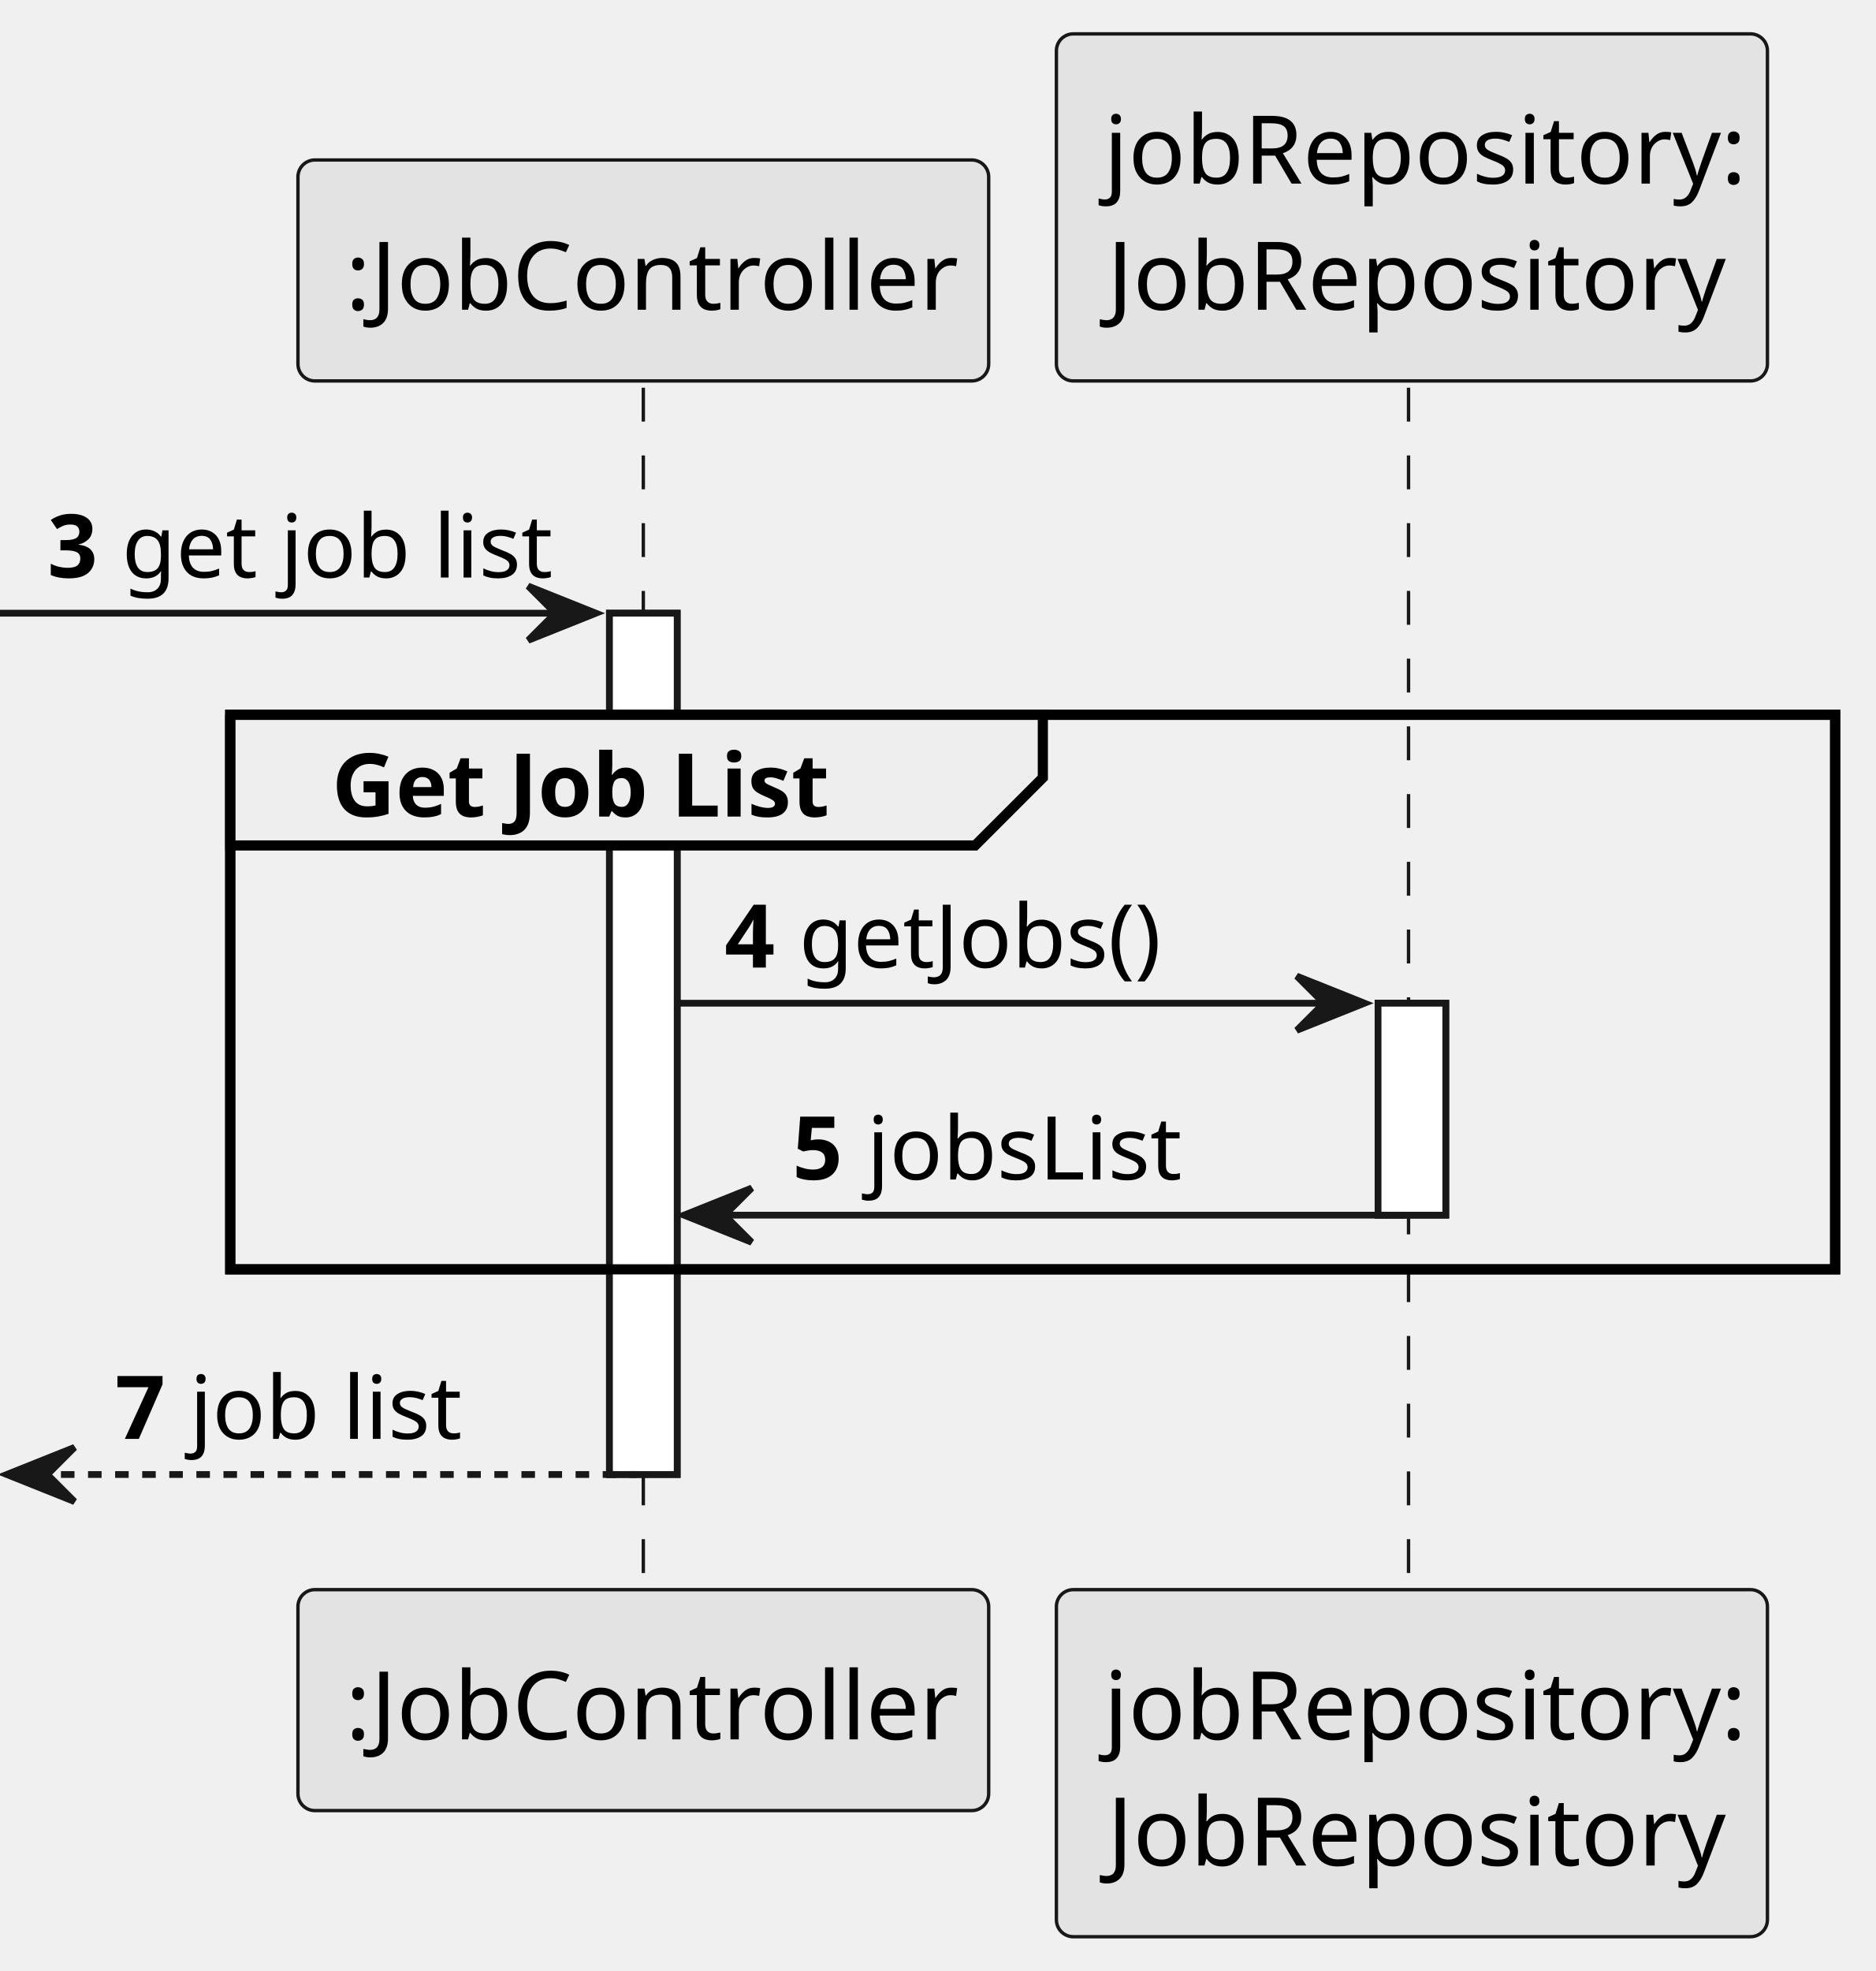
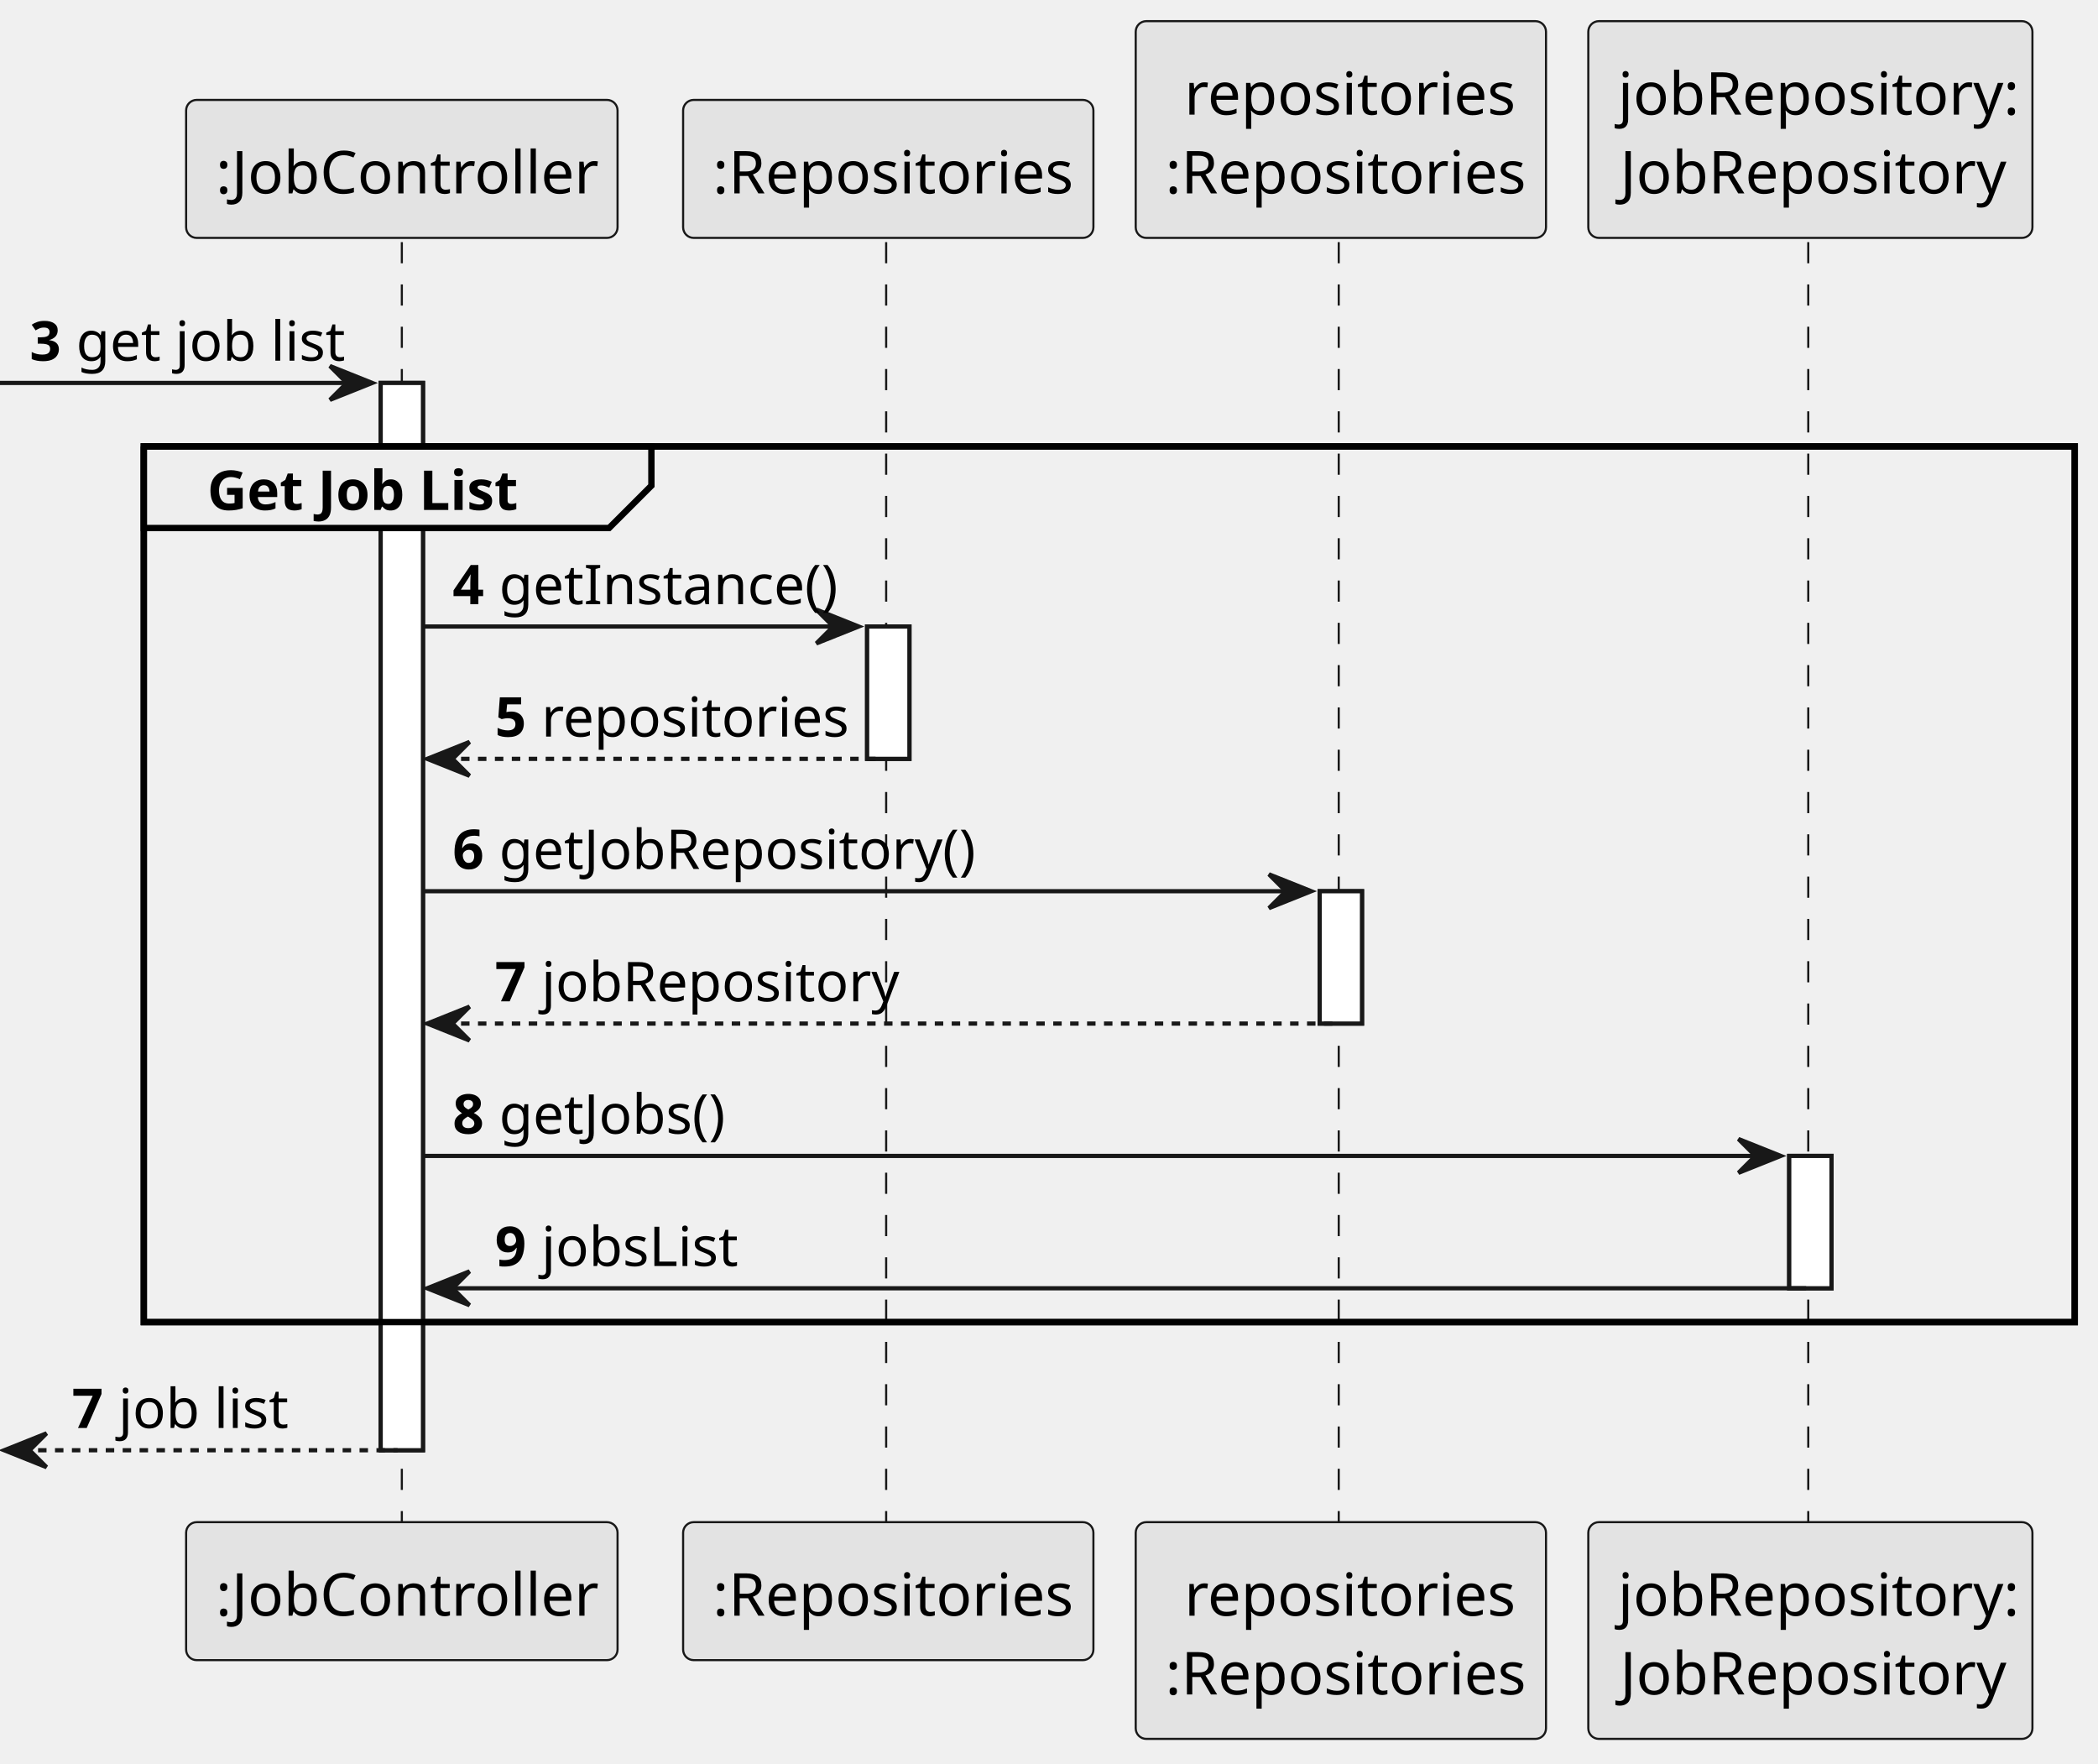
- <svg xmlns="http://www.w3.org/2000/svg" contentStyleType="text/css" height="291px" preserveAspectRatio="none" style="width:277px;height:291px;background:#FFFFFF;" version="1.1" viewBox="0 0 277 291" width="277px" zoomAndPan="magnify">
+ <svg xmlns="http://www.w3.org/2000/svg" contentStyleType="text/css" height="417px" preserveAspectRatio="none" style="width:496px;height:417px;background:#FFFFFF;" version="1.1" viewBox="0 0 496 417" width="496px" zoomAndPan="magnify">
  <defs />
  <g>
-     <rect fill="#FFFFFF" height="127.164" style="stroke:#181818;stroke-width:1.0;" width="10" x="90" y="90.533" />
-     <rect fill="#FFFFFF" height="31.291" style="stroke:#181818;stroke-width:1.0;" width="10" x="203.5" y="148.115" />
-     <rect fill="none" height="81.873" style="stroke:#000000;stroke-width:1.5;" width="237" x="34" y="105.533" />
-     <line style="stroke:#181818;stroke-width:0.5;stroke-dasharray:5.0,5.0;" x1="95" x2="95" y1="57.242" y2="235.697" />
-     <line style="stroke:#181818;stroke-width:0.5;stroke-dasharray:5.0,5.0;" x1="208" x2="208" y1="57.242" y2="235.697" />
+     <rect fill="#FFFFFF" height="252.328" style="stroke:#181818;stroke-width:1.0;" width="10" x="90" y="90.533" />
+     <rect fill="#FFFFFF" height="31.291" style="stroke:#181818;stroke-width:1.0;" width="10" x="205" y="148.115" />
+     <rect fill="#FFFFFF" height="31.291" style="stroke:#181818;stroke-width:1.0;" width="10" x="312" y="210.697" />
+     <rect fill="#FFFFFF" height="31.291" style="stroke:#181818;stroke-width:1.0;" width="10" x="423" y="273.279" />
+     <rect fill="none" height="207.037" style="stroke:#000000;stroke-width:1.5;" width="456.5" x="34" y="105.533" />
+     <line style="stroke:#181818;stroke-width:0.5;stroke-dasharray:5.0,5.0;" x1="95" x2="95" y1="57.242" y2="360.861" />
+     <line style="stroke:#181818;stroke-width:0.5;stroke-dasharray:5.0,5.0;" x1="209.5" x2="209.5" y1="57.242" y2="360.861" />
+     <line style="stroke:#181818;stroke-width:0.5;stroke-dasharray:5.0,5.0;" x1="316.5" x2="316.5" y1="57.242" y2="360.861" />
+     <line style="stroke:#181818;stroke-width:0.5;stroke-dasharray:5.0,5.0;" x1="427.5" x2="427.5" y1="57.242" y2="360.861" />
    <rect fill="#E3E3E3" height="32.621" rx="2.5" ry="2.5" style="stroke:#181818;stroke-width:0.5;" width="102" x="44" y="23.621" />
    <text fill="#000000" font-family="sans-serif" font-size="14" lengthAdjust="spacing" textLength="88" x="51" y="45.728">:JobController</text>
-     <rect fill="#E3E3E3" height="32.621" rx="2.5" ry="2.5" style="stroke:#181818;stroke-width:0.5;" width="102" x="44" y="234.697" />
-     <text fill="#000000" font-family="sans-serif" font-size="14" lengthAdjust="spacing" textLength="88" x="51" y="256.805">:JobController</text>
-     <rect fill="#E3E3E3" height="51.242" rx="2.5" ry="2.5" style="stroke:#181818;stroke-width:0.5;" width="105" x="156" y="5" />
-     <text fill="#000000" font-family="sans-serif" font-size="14" lengthAdjust="spacing" textLength="91" x="163" y="27.107">jobRepository:</text>
-     <text fill="#000000" font-family="sans-serif" font-size="14" lengthAdjust="spacing" textLength="90" x="163.5" y="45.728">JobRepository</text>
-     <rect fill="#E3E3E3" height="51.242" rx="2.5" ry="2.5" style="stroke:#181818;stroke-width:0.5;" width="105" x="156" y="234.697" />
-     <text fill="#000000" font-family="sans-serif" font-size="14" lengthAdjust="spacing" textLength="91" x="163" y="256.805">jobRepository:</text>
-     <text fill="#000000" font-family="sans-serif" font-size="14" lengthAdjust="spacing" textLength="90" x="163.5" y="275.426">JobRepository</text>
-     <rect fill="#FFFFFF" height="127.164" style="stroke:#181818;stroke-width:1.0;" width="10" x="90" y="90.533" />
-     <rect fill="#FFFFFF" height="31.291" style="stroke:#181818;stroke-width:1.0;" width="10" x="203.5" y="148.115" />
+     <rect fill="#E3E3E3" height="32.621" rx="2.5" ry="2.5" style="stroke:#181818;stroke-width:0.5;" width="102" x="44" y="359.861" />
+     <text fill="#000000" font-family="sans-serif" font-size="14" lengthAdjust="spacing" textLength="88" x="51" y="381.969">:JobController</text>
+     <rect fill="#E3E3E3" height="32.621" rx="2.5" ry="2.5" style="stroke:#181818;stroke-width:0.5;" width="97" x="161.5" y="23.621" />
+     <text fill="#000000" font-family="sans-serif" font-size="14" lengthAdjust="spacing" textLength="83" x="168.5" y="45.728">:Repositories</text>
+     <rect fill="#E3E3E3" height="32.621" rx="2.5" ry="2.5" style="stroke:#181818;stroke-width:0.5;" width="97" x="161.5" y="359.861" />
+     <text fill="#000000" font-family="sans-serif" font-size="14" lengthAdjust="spacing" textLength="83" x="168.5" y="381.969">:Repositories</text>
+     <rect fill="#E3E3E3" height="51.242" rx="2.5" ry="2.5" style="stroke:#181818;stroke-width:0.5;" width="97" x="268.5" y="5" />
+     <text fill="#000000" font-family="sans-serif" font-size="14" lengthAdjust="spacing" textLength="74" x="280" y="27.107">repositories</text>
+     <text fill="#000000" font-family="sans-serif" font-size="14" lengthAdjust="spacing" textLength="83" x="275.5" y="45.728">:Repositories</text>
+     <rect fill="#E3E3E3" height="51.242" rx="2.5" ry="2.5" style="stroke:#181818;stroke-width:0.5;" width="97" x="268.5" y="359.861" />
+     <text fill="#000000" font-family="sans-serif" font-size="14" lengthAdjust="spacing" textLength="74" x="280" y="381.969">repositories</text>
+     <text fill="#000000" font-family="sans-serif" font-size="14" lengthAdjust="spacing" textLength="83" x="275.5" y="400.59">:Repositories</text>
+     <rect fill="#E3E3E3" height="51.242" rx="2.5" ry="2.5" style="stroke:#181818;stroke-width:0.5;" width="105" x="375.5" y="5" />
+     <text fill="#000000" font-family="sans-serif" font-size="14" lengthAdjust="spacing" textLength="91" x="382.5" y="27.107">jobRepository:</text>
+     <text fill="#000000" font-family="sans-serif" font-size="14" lengthAdjust="spacing" textLength="90" x="383" y="45.728">JobRepository</text>
+     <rect fill="#E3E3E3" height="51.242" rx="2.5" ry="2.5" style="stroke:#181818;stroke-width:0.5;" width="105" x="375.5" y="359.861" />
+     <text fill="#000000" font-family="sans-serif" font-size="14" lengthAdjust="spacing" textLength="91" x="382.5" y="381.969">jobRepository:</text>
+     <text fill="#000000" font-family="sans-serif" font-size="14" lengthAdjust="spacing" textLength="90" x="383" y="400.59">JobRepository</text>
+     <rect fill="#FFFFFF" height="252.328" style="stroke:#181818;stroke-width:1.0;" width="10" x="90" y="90.533" />
+     <rect fill="#FFFFFF" height="31.291" style="stroke:#181818;stroke-width:1.0;" width="10" x="205" y="148.115" />
+     <rect fill="#FFFFFF" height="31.291" style="stroke:#181818;stroke-width:1.0;" width="10" x="312" y="210.697" />
+     <rect fill="#FFFFFF" height="31.291" style="stroke:#181818;stroke-width:1.0;" width="10" x="423" y="273.279" />
    <polygon fill="#181818" points="78,86.533,88,90.533,78,94.533,82,90.533" style="stroke:#181818;stroke-width:1.0;" />
    <line style="stroke:#181818;stroke-width:1.0;" x1="0" x2="84" y1="90.533" y2="90.533" />
    <text fill="#000000" font-family="sans-serif" font-size="13" font-weight="bold" lengthAdjust="spacing" textLength="7" x="7" y="85.27">3</text>
    <text fill="#000000" font-family="sans-serif" font-size="13" lengthAdjust="spacing" textLength="60" x="18" y="85.27">get job list</text>
    <path d="M34,105.533 L154,105.533 L154,114.824 L144,124.824 L34,124.824 L34,105.533 " fill="#EEEEEE" style="stroke:#000000;stroke-width:1.5;" />
-     <rect fill="none" height="81.873" style="stroke:#000000;stroke-width:1.5;" width="237" x="34" y="105.533" />
+     <rect fill="none" height="207.037" style="stroke:#000000;stroke-width:1.5;" width="456.5" x="34" y="105.533" />
    <text fill="#000000" font-family="sans-serif" font-size="13" font-weight="bold" lengthAdjust="spacing" textLength="75" x="49" y="120.561">Get Job List</text>
-     <polygon fill="#181818" points="191.5,144.115,201.5,148.115,191.5,152.115,195.5,148.115" style="stroke:#181818;stroke-width:1.0;" />
-     <line style="stroke:#181818;stroke-width:1.0;" x1="100" x2="197.5" y1="148.115" y2="148.115" />
+     <polygon fill="#181818" points="193,144.115,203,148.115,193,152.115,197,148.115" style="stroke:#181818;stroke-width:1.0;" />
+     <line style="stroke:#181818;stroke-width:1.0;" x1="100" x2="199" y1="148.115" y2="148.115" />
    <text fill="#000000" font-family="sans-serif" font-size="13" font-weight="bold" lengthAdjust="spacing" textLength="7" x="107" y="142.852">4</text>
-     <text fill="#000000" font-family="sans-serif" font-size="13" lengthAdjust="spacing" textLength="53" x="118" y="142.852">getJobs()</text>
+     <text fill="#000000" font-family="sans-serif" font-size="13" lengthAdjust="spacing" textLength="75" x="118" y="142.852">getInstance()</text>
    <polygon fill="#181818" points="111,175.406,101,179.406,111,183.406,107,179.406" style="stroke:#181818;stroke-width:1.0;" />
-     <line style="stroke:#181818;stroke-width:1.0;" x1="105" x2="207.5" y1="179.406" y2="179.406" />
+     <line style="stroke:#181818;stroke-width:1.0;stroke-dasharray:2.0,2.0;" x1="105" x2="209" y1="179.406" y2="179.406" />
    <text fill="#000000" font-family="sans-serif" font-size="13" font-weight="bold" lengthAdjust="spacing" textLength="7" x="117" y="174.144">5</text>
-     <text fill="#000000" font-family="sans-serif" font-size="13" lengthAdjust="spacing" textLength="45" x="128" y="174.144">jobsList</text>
-     <polygon fill="#181818" points="11,213.697,1,217.697,11,221.697,7,217.697" style="stroke:#181818;stroke-width:1.0;" />
-     <line style="stroke:#181818;stroke-width:1.0;stroke-dasharray:2.0,2.0;" x1="5" x2="94" y1="217.697" y2="217.697" />
-     <text fill="#000000" font-family="sans-serif" font-size="13" font-weight="bold" lengthAdjust="spacing" textLength="7" x="17" y="212.435">7</text>
-     <text fill="#000000" font-family="sans-serif" font-size="13" lengthAdjust="spacing" textLength="38" x="28" y="212.435">job list</text>
+     <text fill="#000000" font-family="sans-serif" font-size="13" lengthAdjust="spacing" textLength="67" x="128" y="174.144">repositories</text>
+     <polygon fill="#181818" points="300,206.697,310,210.697,300,214.697,304,210.697" style="stroke:#181818;stroke-width:1.0;" />
+     <line style="stroke:#181818;stroke-width:1.0;" x1="100" x2="306" y1="210.697" y2="210.697" />
+     <text fill="#000000" font-family="sans-serif" font-size="13" font-weight="bold" lengthAdjust="spacing" textLength="7" x="107" y="205.435">6</text>
+     <text fill="#000000" font-family="sans-serif" font-size="13" lengthAdjust="spacing" textLength="108" x="118" y="205.435">getJobRepository()</text>
+     <polygon fill="#181818" points="111,237.988,101,241.988,111,245.988,107,241.988" style="stroke:#181818;stroke-width:1.0;" />
+     <line style="stroke:#181818;stroke-width:1.0;stroke-dasharray:2.0,2.0;" x1="105" x2="316" y1="241.988" y2="241.988" />
+     <text fill="#000000" font-family="sans-serif" font-size="13" font-weight="bold" lengthAdjust="spacing" textLength="7" x="117" y="236.726">7</text>
+     <text fill="#000000" font-family="sans-serif" font-size="13" lengthAdjust="spacing" textLength="79" x="128" y="236.726">jobRepository</text>
+     <polygon fill="#181818" points="411,269.279,421,273.279,411,277.279,415,273.279" style="stroke:#181818;stroke-width:1.0;" />
+     <line style="stroke:#181818;stroke-width:1.0;" x1="100" x2="417" y1="273.279" y2="273.279" />
+     <text fill="#000000" font-family="sans-serif" font-size="13" font-weight="bold" lengthAdjust="spacing" textLength="7" x="107" y="268.017">8</text>
+     <text fill="#000000" font-family="sans-serif" font-size="13" lengthAdjust="spacing" textLength="53" x="118" y="268.017">getJobs()</text>
+     <polygon fill="#181818" points="111,300.57,101,304.57,111,308.57,107,304.57" style="stroke:#181818;stroke-width:1.0;" />
+     <line style="stroke:#181818;stroke-width:1.0;" x1="105" x2="427" y1="304.57" y2="304.57" />
+     <text fill="#000000" font-family="sans-serif" font-size="13" font-weight="bold" lengthAdjust="spacing" textLength="7" x="117" y="299.308">9</text>
+     <text fill="#000000" font-family="sans-serif" font-size="13" lengthAdjust="spacing" textLength="45" x="128" y="299.308">jobsList</text>
+     <polygon fill="#181818" points="11,338.861,1,342.861,11,346.861,7,342.861" style="stroke:#181818;stroke-width:1.0;" />
+     <line style="stroke:#181818;stroke-width:1.0;stroke-dasharray:2.0,2.0;" x1="5" x2="94" y1="342.861" y2="342.861" />
+     <text fill="#000000" font-family="sans-serif" font-size="13" font-weight="bold" lengthAdjust="spacing" textLength="7" x="17" y="337.599">7</text>
+     <text fill="#000000" font-family="sans-serif" font-size="13" lengthAdjust="spacing" textLength="38" x="28" y="337.599">job list</text>
  </g>
</svg>
